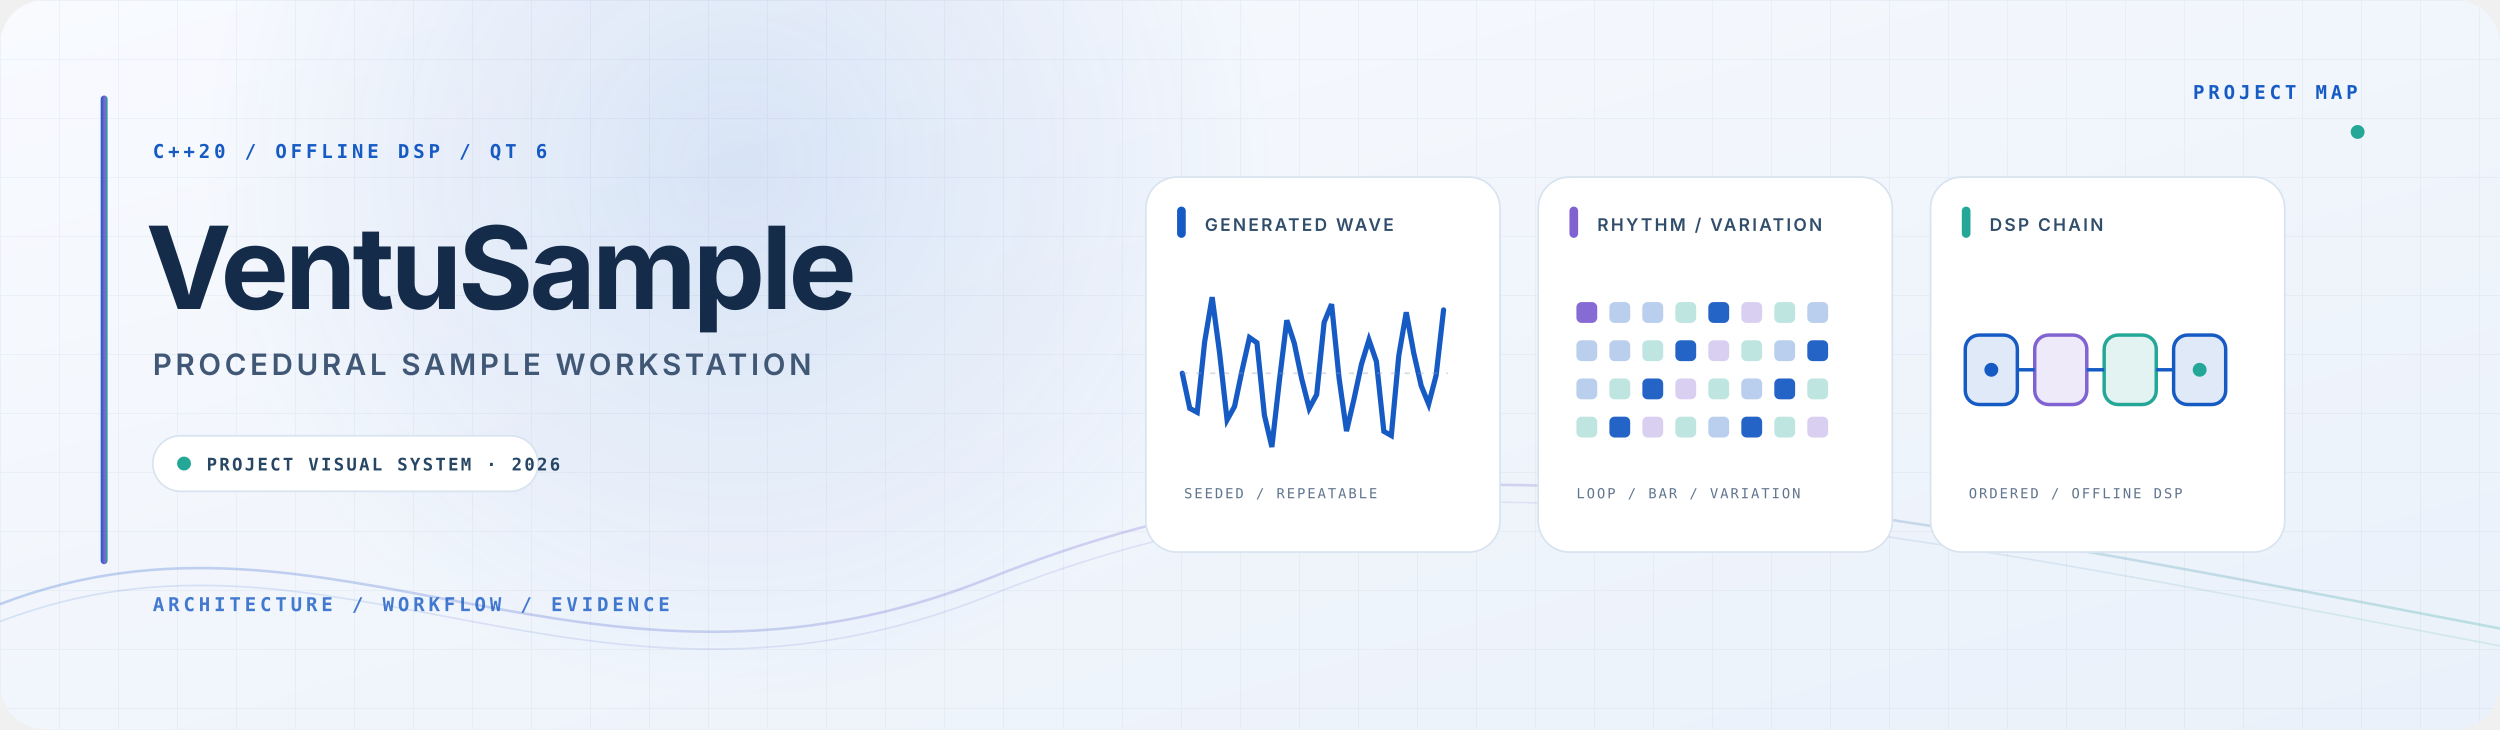
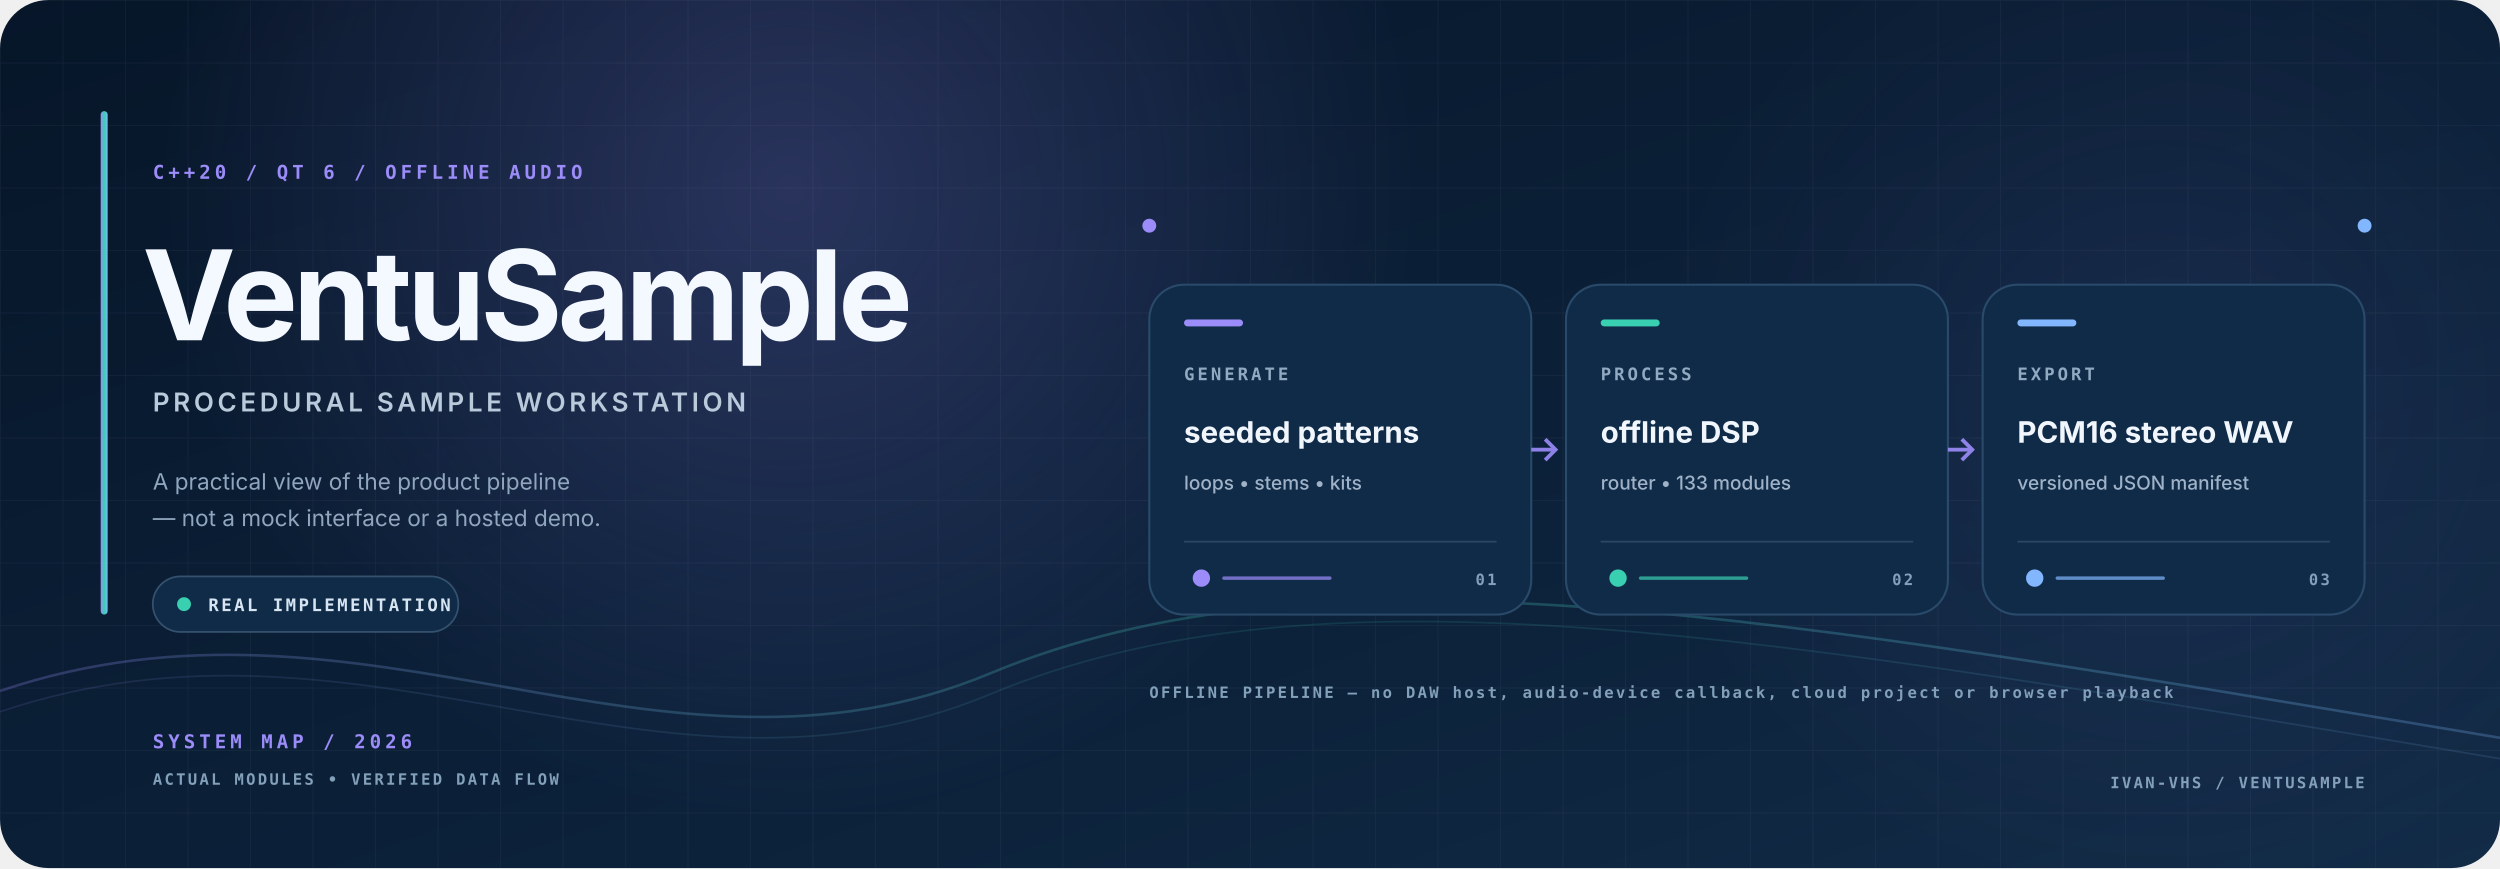
- <svg xmlns="http://www.w3.org/2000/svg" width="1440" height="420" viewBox="0 0 1440 420" role="img" aria-labelledby="title desc">
+ <svg xmlns="http://www.w3.org/2000/svg" width="1440" height="500" viewBox="0 0 1440 500" role="img" aria-labelledby="title desc">
  <defs>
-     <linearGradient id="background" x1="0" y1="0" x2="1" y2="1">
-       <stop stop-color="#F8FAFE" />
-       <stop offset="1" stop-color="#EAF1FA" />
+     <linearGradient id="bg" x1="0" y1="0" x2="1" y2="1">
+       <stop stop-color="#071629" />
+       <stop offset=".55" stop-color="#0B2038" />
+       <stop offset="1" stop-color="#122B47" />
    </linearGradient>
-     <radialGradient id="glow">
-       <stop stop-color="#165AC4" stop-opacity=".13" />
-       <stop offset="1" stop-color="#165AC4" stop-opacity="0" />
+     <radialGradient id="halo">
+       <stop stop-color="#9C8CFA" stop-opacity=".22" />
+       <stop offset="1" stop-color="#9C8CFA" stop-opacity="0" />
    </radialGradient>
-     <linearGradient id="accent">
-       <stop stop-color="#165AC4" />
-       <stop offset=".55" stop-color="#8062D1" />
-       <stop offset="1" stop-color="#25A797" />
+     <linearGradient id="rail" x1="0" y1="0" x2="1" y2="0">
+       <stop stop-color="#9C8CFA" />
+       <stop offset=".52" stop-color="#39CFB1" />
+       <stop offset="1" stop-color="#82B6FF" />
    </linearGradient>
-     <pattern id="grid" width="34" height="34" patternUnits="userSpaceOnUse">
-       <path d="M34 0H0V34" fill="none" stroke="#52708F" stroke-opacity=".07" />
+     <pattern id="grid" width="36" height="36" patternUnits="userSpaceOnUse">
+       <path d="M36 0H0V36" fill="none" stroke="#B8D0E8" stroke-opacity=".055" />
    </pattern>
-     <style>.brand{font:700 66px Inter,Segoe UI,Arial,sans-serif;letter-spacing:-2.2px;fill:#142B49}.sub{font:600 17px Inter,Segoe UI,Arial,sans-serif;letter-spacing:2.1px;fill:#405875}.eyebrow{font:600 11px ui-monospace,SFMono-Regular,Consolas,monospace;letter-spacing:2.2px;fill:#165AC4}.pill{font:600 10px ui-monospace,SFMono-Regular,Consolas,monospace;letter-spacing:1.3px;fill:#264664}.panel{font:600 10px Inter,Segoe UI,Arial,sans-serif;letter-spacing:1.3px;fill:#304D6B}.micro{font:500 8px ui-monospace,SFMono-Regular,Consolas,monospace;letter-spacing:1.1px;fill:#60758E}</style>
+     <style>
+  .eyebrow{font:600 11px ui-monospace,SFMono-Regular,Consolas,monospace;letter-spacing:2.3px;fill:#9C8CFA}
+  .brand{font:750 72px Inter,Segoe UI,Arial,sans-serif;letter-spacing:-2.7px;fill:#F4F8FF}
+  .tagline{font:600 15px Inter,Segoe UI,Arial,sans-serif;letter-spacing:2.1px;fill:#B9CADB}
+  .body{font:400 13px Inter,Segoe UI,Arial,sans-serif;fill:#8FA6BD}
+  .pill{font:600 10px ui-monospace,SFMono-Regular,Consolas,monospace;letter-spacing:1.4px;fill:#D7E5F2}
+  .stage{font:700 10px ui-monospace,SFMono-Regular,Consolas,monospace;letter-spacing:1.7px;fill:#91A9C1}
+  .cardTitle{font:650 17px Inter,Segoe UI,Arial,sans-serif;fill:#F1F6FD}
+  .cardSub{font:450 11px Inter,Segoe UI,Arial,sans-serif;fill:#9FB2C7}
+  .micro{font:600 9px ui-monospace,SFMono-Regular,Consolas,monospace;letter-spacing:1.3px;fill:#83A0BA}
+  </style>
  </defs>
-   <rect width="1440" height="420" rx="26" fill="url(#background)" />
-   <rect width="1440" height="420" rx="26" fill="url(#grid)" />
-   <circle cx="425" cy="95" r="310" fill="url(#glow)" />
-   <path d="M0 348C190 275 340 425 570 333S1000 278 1440 362" fill="none" stroke="url(#accent)" stroke-width="1.5" opacity=".25" />
-   <path d="M0 358C190 285 340 435 570 343S1000 288 1440 372" fill="none" stroke="url(#accent)" stroke-width="1" opacity=".14" />
-   <rect x="58" y="55" width="4" height="270" rx="2" fill="url(#accent)" />
-   <text x="88" y="91" class="eyebrow">C++20 / OFFLINE DSP / QT 6</text>
-   <text x="84" y="178" class="brand">VentuSample</text>
-   <text x="88" y="216" class="sub">PROCEDURAL SAMPLE WORKSTATION</text>
-   <rect x="88" y="251" width="222" height="32" rx="16" fill="#FFFFFF" stroke="#D8E3F0" />
-   <circle cx="106" cy="267" r="4" fill="#25A797" />
-   <text x="119" y="271" class="pill">PROJECT VISUAL SYSTEM · 2026</text>
-   <text x="88" y="352" class="eyebrow" opacity=".8">ARCHITECTURE / WORKFLOW / EVIDENCE</text>
-   <g transform="translate(660 102)">
-     <rect width="204" height="216" rx="18" fill="#FFFFFF" stroke="#D8E3F0" />
-     <rect x="18" y="17" width="5" height="18" rx="2.5" fill="#165AC4" />
-     <text x="34" y="31" class="panel">GENERATED WAVE</text>
-     <path d="M21 113 L21 113 L25.3 133.213 L29.6 135.505 L33.9 94.792 L38.2 69.171 L42.5 101.42 L46.8 139.877 L51.1 132.145 L55.4 111.47 L59.7 92.435 L64 95.422 L68.3 137.178 L72.6 155.471 L76.9 117.496 L81.2 82.468 L85.5 95.644 L89.8 116.28 L94.1 133.232 L98.4 125.272 L102.7 83.691 L107 73.202 L111.3 115.822 L115.6 146.325 L119.9 127.869 L124.2 107.816 L128.5 93.731 L132.8 106.228 L137.1 146.451 L141.4 148.898 L145.7 102.859 L150 77.86 L154.3 101.269 L158.6 120.162 L162.9 130.75 L167.2 114.262 L171.5 76.512" fill="none" stroke="#165AC4" stroke-width="3" stroke-linecap="round" />
-     <path d="M21 113H174" stroke="#94A3B8" stroke-opacity=".38" stroke-dasharray="3 5" />
-     <text x="22" y="185" class="micro">SEEDED / REPEATABLE</text>
+   <rect width="1440" height="500" rx="28" fill="url(#bg)" />
+   <rect width="1440" height="500" rx="28" fill="url(#grid)" />
+   <circle cx="455" cy="110" r="360" fill="url(#halo)" />
+   <circle cx="1245" cy="228" r="300" fill="url(#halo)" opacity=".4" />
+   <path d="M0 398C210 327 380 467 570 388S1010 353 1440 425" fill="none" stroke="url(#rail)" stroke-width="1.5" opacity=".26" />
+   <path d="M0 410C210 339 380 479 570 400S1010 365 1440 437" fill="none" stroke="url(#rail)" stroke-width="1" opacity=".13" />
+   <rect x="58" y="64" width="4" height="290" rx="2" fill="url(#rail)" />
+   <text x="88" y="103" class="eyebrow">C++20  /  QT 6  /  OFFLINE AUDIO</text>
+   <text x="82" y="196" class="brand">VentuSample</text>
+   <text x="88" y="237" class="tagline">PROCEDURAL SAMPLE WORKSTATION</text>
+   <text x="88" y="282" class="body">A practical view of the product pipeline</text>
+   <text x="88" y="303" class="body">— not a mock interface or a hosted demo.</text>
+   <rect x="88" y="332" width="176" height="32" rx="16" fill="#102B48" stroke="#34516E" />
+   <circle cx="106" cy="348" r="4" fill="#39CFB1" />
+   <text x="120" y="352" class="pill">REAL IMPLEMENTATION</text>
+   <text x="88" y="431" class="eyebrow">SYSTEM MAP / 2026</text>
+   <text x="88" y="452" class="micro">ACTUAL MODULES • VERIFIED DATA FLOW</text>
+   <path d="M662 130H1362" stroke="url(#rail)" stroke-width="2" opacity=".75" />
+   <circle cx="662" cy="130" r="4" fill="#9C8CFA" />
+   <circle cx="1362" cy="130" r="4" fill="#82B6FF" />
+   <g transform="translate(662 164)">
+     <rect width="220" height="190" rx="20" fill="#102B48" stroke="#294A6A" stroke-width="1.2" />
+     <rect x="20" y="20" width="34" height="4" rx="2" fill="#9C8CFA" />
+     <text x="20" y="55" class="stage">GENERATE</text>
+     <text x="20" y="91" class="cardTitle">seeded patterns</text>
+     <text x="20" y="118" class="cardSub">loops • stems • kits</text>
+     <path d="M20 148H200" stroke="#36516D" stroke-opacity=".75" />
+     <circle cx="30" cy="169" r="5" fill="#9C8CFA" />
+     <path d="M43 169H104" stroke="#9C8CFA" stroke-width="2" stroke-linecap="round" opacity=".7" />
+     <text x="200" y="173" class="micro" text-anchor="end">01</text>
  </g>
-   <g transform="translate(886 102)">
-     <rect width="204" height="216" rx="18" fill="#FFFFFF" stroke="#D8E3F0" />
-     <rect x="18" y="17" width="5" height="18" rx="2.5" fill="#8062D1" />
-     <text x="34" y="31" class="panel">RHYTHM / VARIATION</text>
-     <g>
-       <rect x="22" y="72" width="12" height="12" rx="3" fill="#8062D1" opacity="0.94" />
-       <rect x="41" y="72" width="12" height="12" rx="3" fill="#165AC4" opacity="0.3" />
-       <rect x="60" y="72" width="12" height="12" rx="3" fill="#165AC4" opacity="0.3" />
-       <rect x="79" y="72" width="12" height="12" rx="3" fill="#25A797" opacity="0.3" />
-       <rect x="98" y="72" width="12" height="12" rx="3" fill="#165AC4" opacity="0.94" />
-       <rect x="117" y="72" width="12" height="12" rx="3" fill="#8062D1" opacity="0.3" />
-       <rect x="136" y="72" width="12" height="12" rx="3" fill="#25A797" opacity="0.3" />
-       <rect x="155" y="72" width="12" height="12" rx="3" fill="#165AC4" opacity="0.3" />
-       <rect x="22" y="94" width="12" height="12" rx="3" fill="#165AC4" opacity="0.3" />
-       <rect x="41" y="94" width="12" height="12" rx="3" fill="#165AC4" opacity="0.3" />
-       <rect x="60" y="94" width="12" height="12" rx="3" fill="#25A797" opacity="0.3" />
-       <rect x="79" y="94" width="12" height="12" rx="3" fill="#165AC4" opacity="0.94" />
-       <rect x="98" y="94" width="12" height="12" rx="3" fill="#8062D1" opacity="0.3" />
-       <rect x="117" y="94" width="12" height="12" rx="3" fill="#25A797" opacity="0.3" />
-       <rect x="136" y="94" width="12" height="12" rx="3" fill="#165AC4" opacity="0.3" />
-       <rect x="155" y="94" width="12" height="12" rx="3" fill="#165AC4" opacity="0.94" />
-       <rect x="22" y="116" width="12" height="12" rx="3" fill="#165AC4" opacity="0.3" />
-       <rect x="41" y="116" width="12" height="12" rx="3" fill="#25A797" opacity="0.3" />
-       <rect x="60" y="116" width="12" height="12" rx="3" fill="#165AC4" opacity="0.94" />
-       <rect x="79" y="116" width="12" height="12" rx="3" fill="#8062D1" opacity="0.3" />
-       <rect x="98" y="116" width="12" height="12" rx="3" fill="#25A797" opacity="0.3" />
-       <rect x="117" y="116" width="12" height="12" rx="3" fill="#165AC4" opacity="0.3" />
-       <rect x="136" y="116" width="12" height="12" rx="3" fill="#165AC4" opacity="0.94" />
-       <rect x="155" y="116" width="12" height="12" rx="3" fill="#25A797" opacity="0.3" />
-       <rect x="22" y="138" width="12" height="12" rx="3" fill="#25A797" opacity="0.3" />
-       <rect x="41" y="138" width="12" height="12" rx="3" fill="#165AC4" opacity="0.94" />
-       <rect x="60" y="138" width="12" height="12" rx="3" fill="#8062D1" opacity="0.3" />
-       <rect x="79" y="138" width="12" height="12" rx="3" fill="#25A797" opacity="0.3" />
-       <rect x="98" y="138" width="12" height="12" rx="3" fill="#165AC4" opacity="0.3" />
-       <rect x="117" y="138" width="12" height="12" rx="3" fill="#165AC4" opacity="0.94" />
-       <rect x="136" y="138" width="12" height="12" rx="3" fill="#25A797" opacity="0.3" />
-       <rect x="155" y="138" width="12" height="12" rx="3" fill="#8062D1" opacity="0.3" />
-     </g>
-     <text x="22" y="185" class="micro">LOOP / BAR / VARIATION</text>
+   <g transform="translate(902 164)">
+     <rect width="220" height="190" rx="20" fill="#102B48" stroke="#294A6A" stroke-width="1.2" />
+     <rect x="20" y="20" width="34" height="4" rx="2" fill="#39CFB1" />
+     <text x="20" y="55" class="stage">PROCESS</text>
+     <text x="20" y="91" class="cardTitle">offline DSP</text>
+     <text x="20" y="118" class="cardSub">router • 133 modules</text>
+     <path d="M20 148H200" stroke="#36516D" stroke-opacity=".75" />
+     <circle cx="30" cy="169" r="5" fill="#39CFB1" />
+     <path d="M43 169H104" stroke="#39CFB1" stroke-width="2" stroke-linecap="round" opacity=".7" />
+     <text x="200" y="173" class="micro" text-anchor="end">02</text>
  </g>
-   <g transform="translate(1112 102)">
-     <rect width="204" height="216" rx="18" fill="#FFFFFF" stroke="#D8E3F0" />
-     <rect x="18" y="17" width="5" height="18" rx="2.5" fill="#25A797" />
-     <text x="34" y="31" class="panel">DSP CHAIN</text>
-     <g>
-       <rect x="20" y="91" width="30" height="40" rx="8" fill="#165AC4" fill-opacity=".13" stroke="#165AC4" stroke-width="2" />
-       <rect x="60" y="91" width="30" height="40" rx="8" fill="#8062D1" fill-opacity=".13" stroke="#8062D1" stroke-width="2" />
-       <rect x="100" y="91" width="30" height="40" rx="8" fill="#25A797" fill-opacity=".13" stroke="#25A797" stroke-width="2" />
-       <rect x="140" y="91" width="30" height="40" rx="8" fill="#165AC4" fill-opacity=".13" stroke="#165AC4" stroke-width="2" />
-       <path d="M50 111H60M90 111H100M130 111H140" stroke="#165AC4" stroke-width="2" />
-       <circle cx="35" cy="111" r="4" fill="#165AC4" />
-       <circle cx="155" cy="111" r="4" fill="#25A797" />
-     </g>
-     <text x="22" y="185" class="micro">ORDERED / OFFLINE DSP</text>
+   <g transform="translate(1142 164)">
+     <rect width="220" height="190" rx="20" fill="#102B48" stroke="#294A6A" stroke-width="1.2" />
+     <rect x="20" y="20" width="34" height="4" rx="2" fill="#82B6FF" />
+     <text x="20" y="55" class="stage">EXPORT</text>
+     <text x="20" y="91" class="cardTitle">PCM16 stereo WAV</text>
+     <text x="20" y="118" class="cardSub">versioned JSON manifest</text>
+     <path d="M20 148H200" stroke="#36516D" stroke-opacity=".75" />
+     <circle cx="30" cy="169" r="5" fill="#82B6FF" />
+     <path d="M43 169H104" stroke="#82B6FF" stroke-width="2" stroke-linecap="round" opacity=".7" />
+     <text x="200" y="173" class="micro" text-anchor="end">03</text>
  </g>
-   <path d="M660 76H1358" stroke="url(#accent)" stroke-width="2" opacity=".62" />
-   <circle cx="1358" cy="76" r="4" fill="#25A797" />
-   <text x="1358" y="57" text-anchor="end" class="eyebrow">PROJECT MAP</text>
+   <g stroke="#9C8CFA" stroke-width="2.2" fill="none" opacity=".9">
+     <path d="M882 259H896" />
+     <path d="M890 253L896 259L890 265" />
+   </g>
+   <g stroke="#9C8CFA" stroke-width="2.2" fill="none" opacity=".9">
+     <path d="M1122 259H1136" />
+     <path d="M1130 253L1136 259L1130 265" />
+   </g>
+   <text x="662" y="402" class="micro">OFFLINE PIPELINE — no DAW host, audio-device callback, cloud project or browser playback</text>
+   <text x="1362" y="454" class="micro" text-anchor="end">IVAN-VHS / VENTUSAMPLE</text>
</svg>
